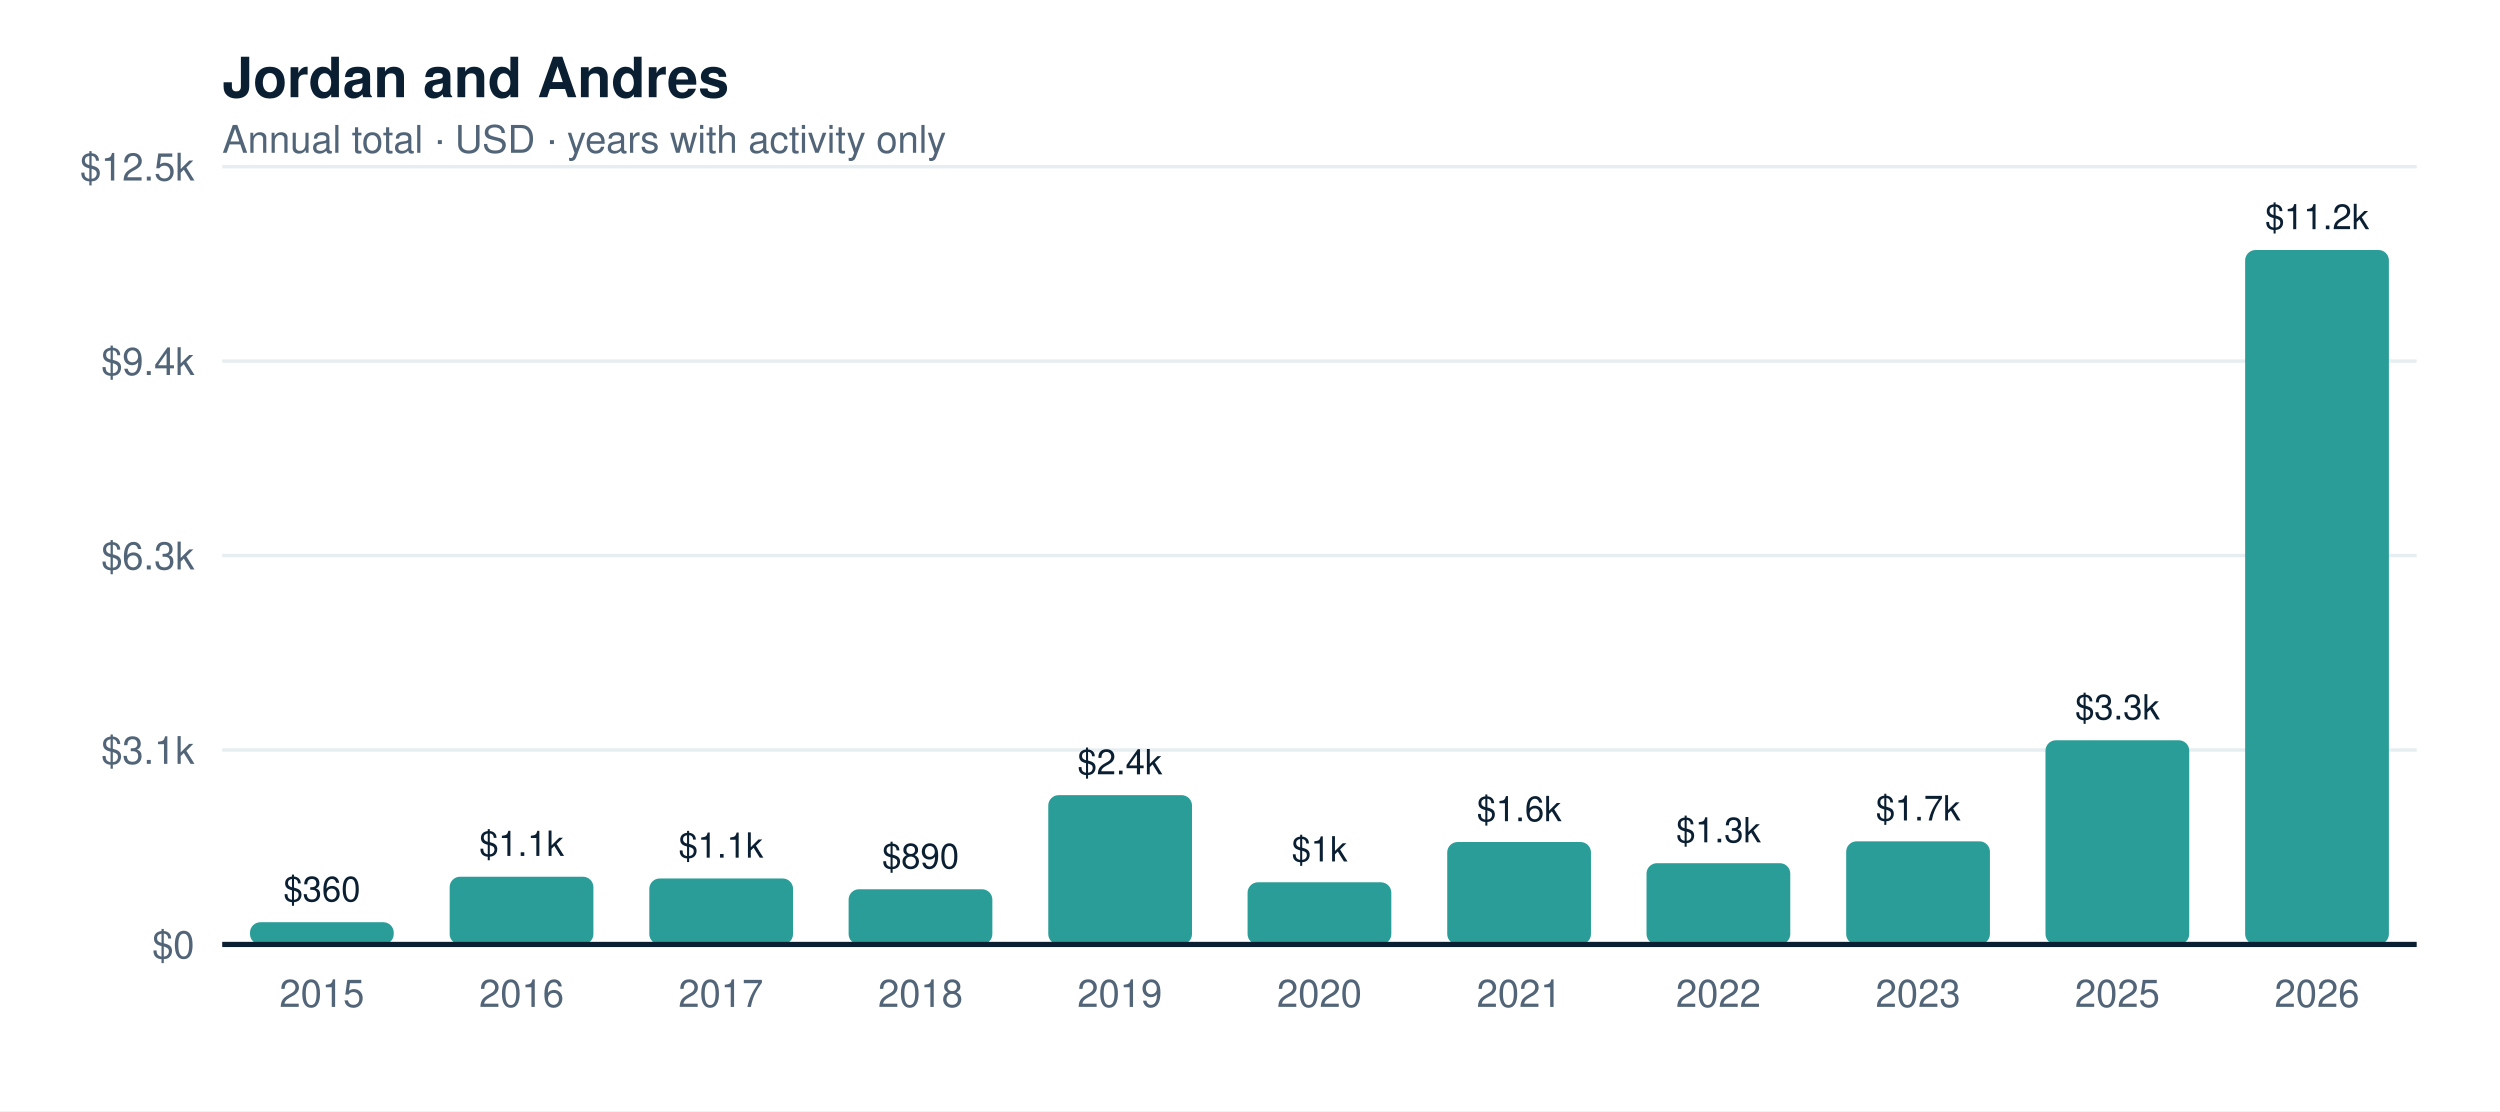
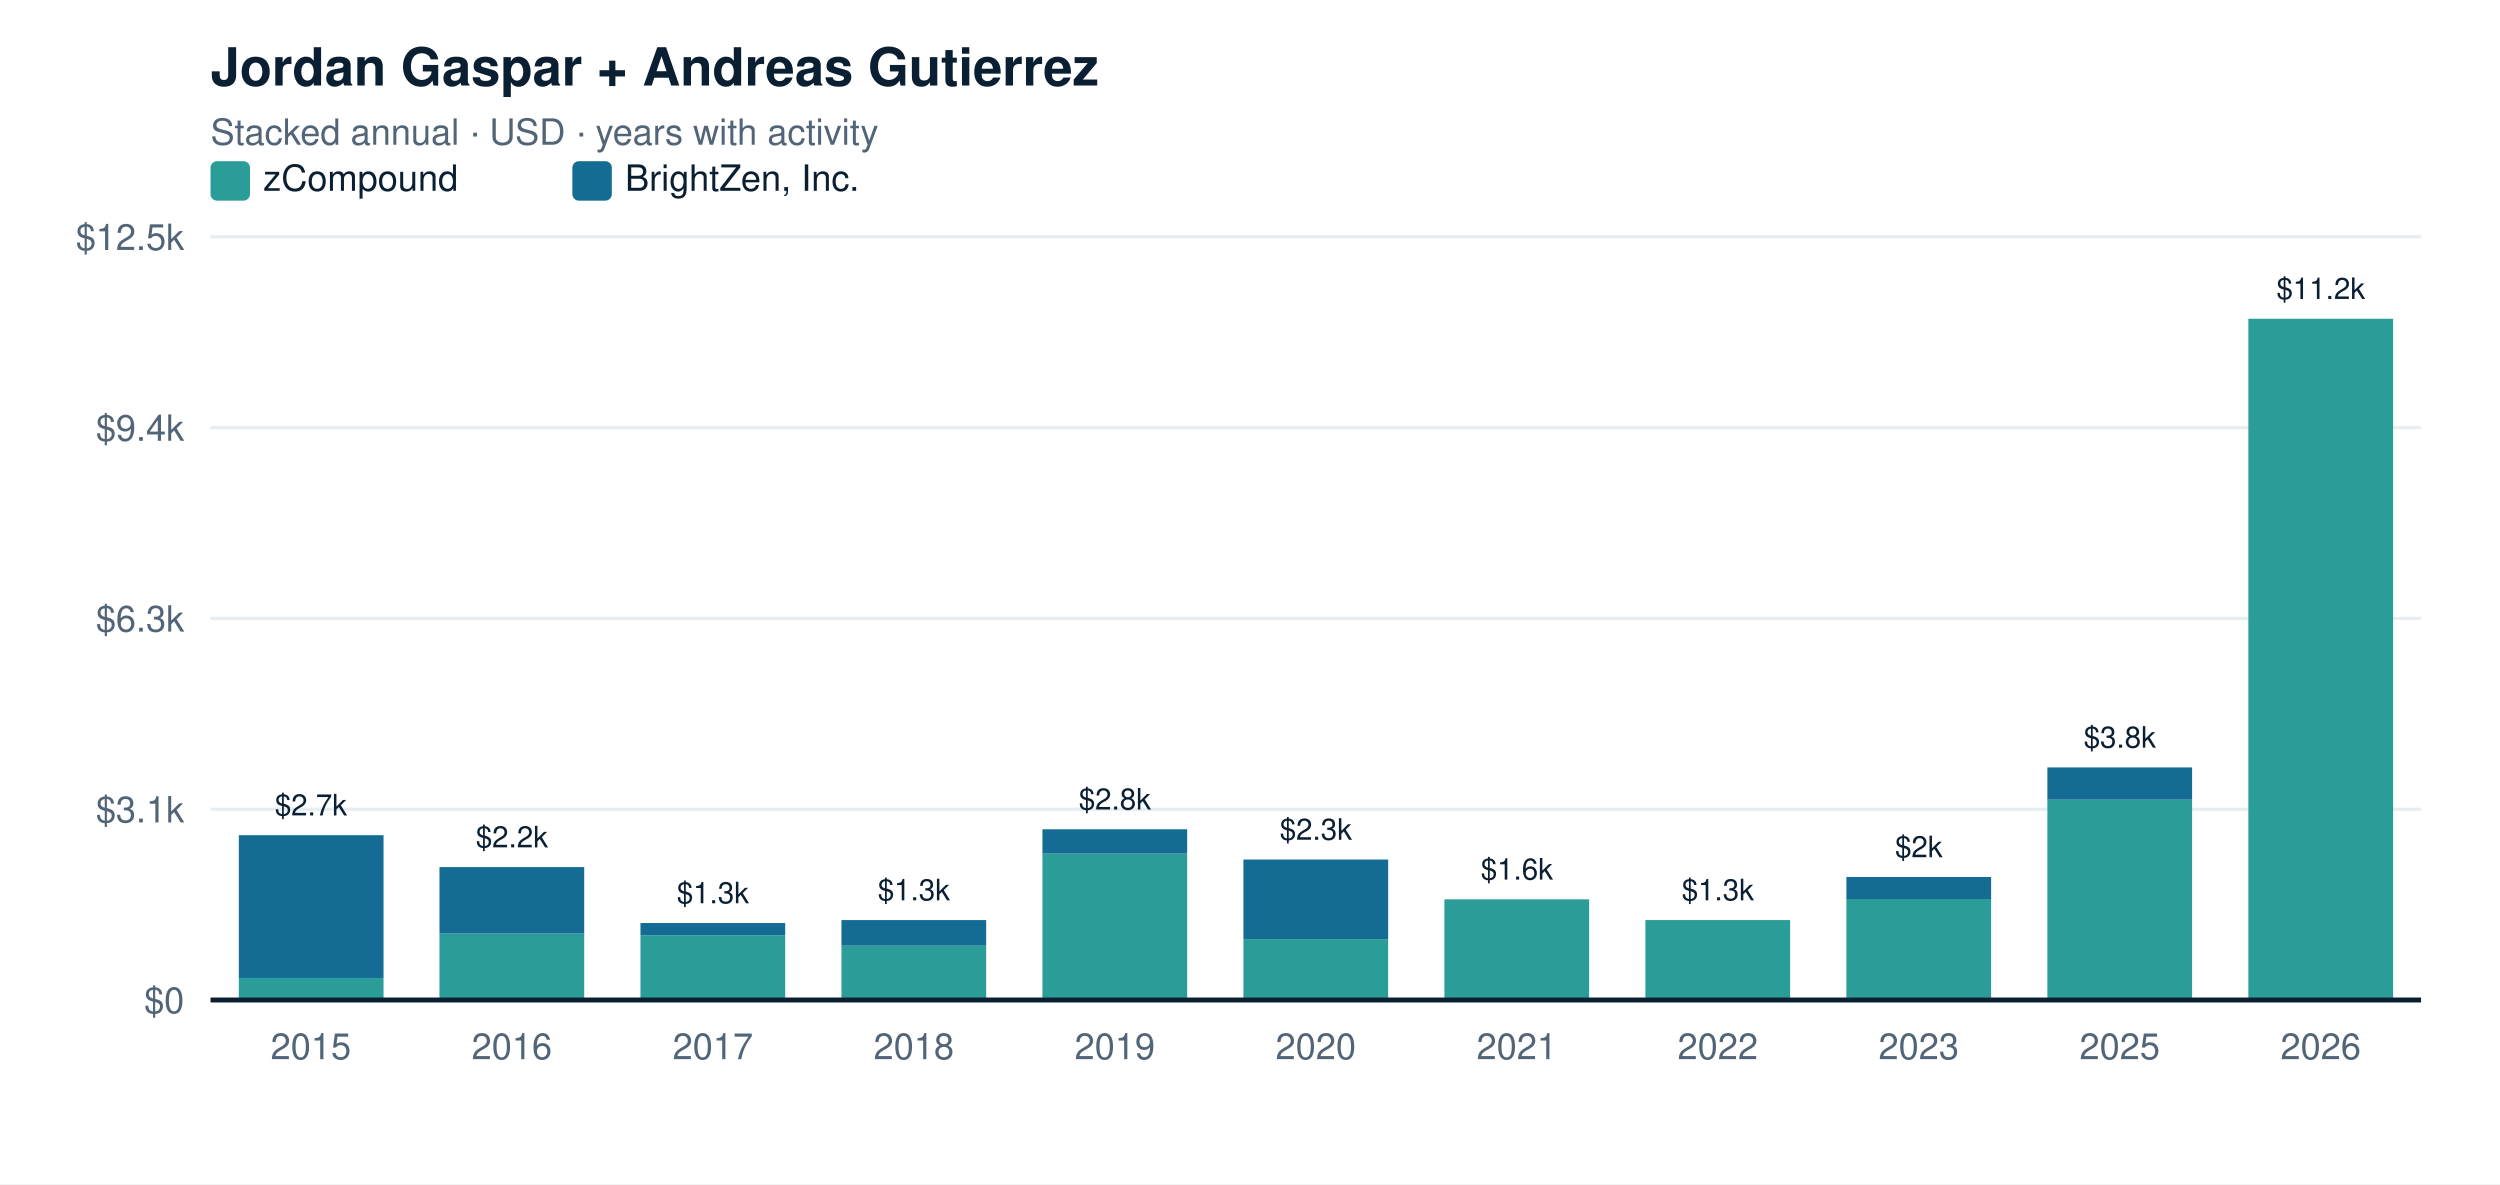
- <svg xmlns="http://www.w3.org/2000/svg" width="720" height="320" viewBox="0 0 720 320" role="img" aria-label="Jordan and Andres annual expenses">
-   <rect width="720" height="320" fill="#ffffff" />
-   <text x="64" y="28" font-family="DM Sans, Helvetica, Arial, sans-serif" font-size="16" font-weight="700" fill="#0b1f33">Jordan and Andres</text>
-   <text x="64" y="44" font-family="DM Sans, Helvetica, Arial, sans-serif" font-size="11" fill="#526578">Annual total · USD · years with activity only</text>
-   <line x1="64" y1="272.0" x2="696" y2="272.0" stroke="#e6eef1" stroke-width="1" />
-   <text x="56" y="276.0" text-anchor="end" font-family="DM Sans, Helvetica, Arial, sans-serif" font-size="11" fill="#526578">$0</text>
-   <line x1="64" y1="216.0" x2="696" y2="216.0" stroke="#e6eef1" stroke-width="1" />
-   <text x="56" y="220.0" text-anchor="end" font-family="DM Sans, Helvetica, Arial, sans-serif" font-size="11" fill="#526578">$3.1k</text>
-   <line x1="64" y1="160.0" x2="696" y2="160.0" stroke="#e6eef1" stroke-width="1" />
-   <text x="56" y="164.0" text-anchor="end" font-family="DM Sans, Helvetica, Arial, sans-serif" font-size="11" fill="#526578">$6.3k</text>
-   <line x1="64" y1="104.0" x2="696" y2="104.0" stroke="#e6eef1" stroke-width="1" />
-   <text x="56" y="108.0" text-anchor="end" font-family="DM Sans, Helvetica, Arial, sans-serif" font-size="11" fill="#526578">$9.4k</text>
-   <line x1="64" y1="48.0" x2="696" y2="48.0" stroke="#e6eef1" stroke-width="1" />
-   <text x="56" y="52.0" text-anchor="end" font-family="DM Sans, Helvetica, Arial, sans-serif" font-size="11" fill="#526578">$12.5k</text>
-   <rect x="72.0" y="265.6" width="41.4" height="6.4" fill="#2a9d98" rx="3" />
-   <text x="92.7" y="259.6" text-anchor="middle" font-family="DM Sans, Helvetica, Arial, sans-serif" font-size="10" fill="#0b1f33">$360</text>
-   <text x="92.7" y="290" text-anchor="middle" font-family="DM Sans, Helvetica, Arial, sans-serif" font-size="11" fill="#526578">2015</text>
-   <rect x="129.5" y="252.5" width="41.4" height="19.5" fill="#2a9d98" rx="3" />
-   <text x="150.2" y="246.5" text-anchor="middle" font-family="DM Sans, Helvetica, Arial, sans-serif" font-size="10" fill="#0b1f33">$1.1k</text>
-   <text x="150.2" y="290" text-anchor="middle" font-family="DM Sans, Helvetica, Arial, sans-serif" font-size="11" fill="#526578">2016</text>
-   <rect x="187.0" y="253.0" width="41.4" height="19.0" fill="#2a9d98" rx="3" />
-   <text x="207.6" y="247.0" text-anchor="middle" font-family="DM Sans, Helvetica, Arial, sans-serif" font-size="10" fill="#0b1f33">$1.1k</text>
-   <text x="207.6" y="290" text-anchor="middle" font-family="DM Sans, Helvetica, Arial, sans-serif" font-size="11" fill="#526578">2017</text>
-   <rect x="244.4" y="256.1" width="41.4" height="15.9" fill="#2a9d98" rx="3" />
-   <text x="265.1" y="250.1" text-anchor="middle" font-family="DM Sans, Helvetica, Arial, sans-serif" font-size="10" fill="#0b1f33">$890</text>
-   <text x="265.1" y="290" text-anchor="middle" font-family="DM Sans, Helvetica, Arial, sans-serif" font-size="11" fill="#526578">2018</text>
-   <rect x="301.9" y="229.0" width="41.4" height="43.0" fill="#2a9d98" rx="3" />
-   <text x="322.5" y="223.0" text-anchor="middle" font-family="DM Sans, Helvetica, Arial, sans-serif" font-size="10" fill="#0b1f33">$2.4k</text>
-   <text x="322.5" y="290" text-anchor="middle" font-family="DM Sans, Helvetica, Arial, sans-serif" font-size="11" fill="#526578">2019</text>
-   <rect x="359.3" y="254.1" width="41.4" height="17.9" fill="#2a9d98" rx="3" />
-   <text x="380.0" y="248.1" text-anchor="middle" font-family="DM Sans, Helvetica, Arial, sans-serif" font-size="10" fill="#0b1f33">$1k</text>
-   <text x="380.0" y="290" text-anchor="middle" font-family="DM Sans, Helvetica, Arial, sans-serif" font-size="11" fill="#526578">2020</text>
-   <rect x="416.8" y="242.5" width="41.4" height="29.5" fill="#2a9d98" rx="3" />
-   <text x="437.5" y="236.5" text-anchor="middle" font-family="DM Sans, Helvetica, Arial, sans-serif" font-size="10" fill="#0b1f33">$1.6k</text>
-   <text x="437.5" y="290" text-anchor="middle" font-family="DM Sans, Helvetica, Arial, sans-serif" font-size="11" fill="#526578">2021</text>
-   <rect x="474.2" y="248.6" width="41.4" height="23.4" fill="#2a9d98" rx="3" />
-   <text x="494.9" y="242.6" text-anchor="middle" font-family="DM Sans, Helvetica, Arial, sans-serif" font-size="10" fill="#0b1f33">$1.3k</text>
-   <text x="494.9" y="290" text-anchor="middle" font-family="DM Sans, Helvetica, Arial, sans-serif" font-size="11" fill="#526578">2022</text>
-   <rect x="531.7" y="242.3" width="41.4" height="29.7" fill="#2a9d98" rx="3" />
-   <text x="552.4" y="236.3" text-anchor="middle" font-family="DM Sans, Helvetica, Arial, sans-serif" font-size="10" fill="#0b1f33">$1.7k</text>
-   <text x="552.4" y="290" text-anchor="middle" font-family="DM Sans, Helvetica, Arial, sans-serif" font-size="11" fill="#526578">2023</text>
-   <rect x="589.1" y="213.2" width="41.4" height="58.8" fill="#2a9d98" rx="3" />
-   <text x="609.8" y="207.2" text-anchor="middle" font-family="DM Sans, Helvetica, Arial, sans-serif" font-size="10" fill="#0b1f33">$3.3k</text>
-   <text x="609.8" y="290" text-anchor="middle" font-family="DM Sans, Helvetica, Arial, sans-serif" font-size="11" fill="#526578">2025</text>
-   <rect x="646.6" y="72.0" width="41.4" height="200.0" fill="#2a9d98" rx="3" />
-   <text x="667.3" y="66.0" text-anchor="middle" font-family="DM Sans, Helvetica, Arial, sans-serif" font-size="10" fill="#0b1f33">$11.2k</text>
-   <text x="667.3" y="290" text-anchor="middle" font-family="DM Sans, Helvetica, Arial, sans-serif" font-size="11" fill="#526578">2026</text>
-   <line x1="64" y1="272" x2="696" y2="272" stroke="#0b1f33" stroke-width="1.5" />
+ <svg xmlns="http://www.w3.org/2000/svg" width="760" height="360" viewBox="0 0 760 360" role="img" aria-label="Jordan Gaspar + Andreas Gutierrez stacked annual expenses zCompound vs BrightZen">
+   <rect width="760" height="360" fill="#ffffff" />
+   <text x="64" y="26" font-family="DM Sans, Helvetica, Arial, sans-serif" font-size="16" font-weight="700" fill="#0b1f33">Jordan Gaspar + Andreas Gutierrez</text>
+   <text x="64" y="44" font-family="DM Sans, Helvetica, Arial, sans-serif" font-size="11" fill="#526578">Stacked annual · USD · years with activity</text>
+   <rect x="64" y="49" width="12" height="12" rx="2" fill="#2a9d98" />
+   <text x="80" y="58" font-family="DM Sans, Helvetica, Arial, sans-serif" font-size="11" fill="#0b1f33">zCompound</text>
+   <rect x="174" y="49" width="12" height="12" rx="2" fill="#146c94" />
+   <text x="190" y="58" font-family="DM Sans, Helvetica, Arial, sans-serif" font-size="11" fill="#0b1f33">BrightZen, Inc.</text>
+   <line x1="64" y1="304.0" x2="736" y2="304.0" stroke="#e6eef1" stroke-width="1" />
+   <text x="56" y="308.0" text-anchor="end" font-family="DM Sans, Helvetica, Arial, sans-serif" font-size="11" fill="#526578">$0</text>
+   <line x1="64" y1="246.0" x2="736" y2="246.0" stroke="#e6eef1" stroke-width="1" />
+   <text x="56" y="250.0" text-anchor="end" font-family="DM Sans, Helvetica, Arial, sans-serif" font-size="11" fill="#526578">$3.1k</text>
+   <line x1="64" y1="188.0" x2="736" y2="188.0" stroke="#e6eef1" stroke-width="1" />
+   <text x="56" y="192.0" text-anchor="end" font-family="DM Sans, Helvetica, Arial, sans-serif" font-size="11" fill="#526578">$6.3k</text>
+   <line x1="64" y1="130.0" x2="736" y2="130.0" stroke="#e6eef1" stroke-width="1" />
+   <text x="56" y="134.0" text-anchor="end" font-family="DM Sans, Helvetica, Arial, sans-serif" font-size="11" fill="#526578">$9.4k</text>
+   <line x1="64" y1="72.0" x2="736" y2="72.0" stroke="#e6eef1" stroke-width="1" />
+   <text x="56" y="76.0" text-anchor="end" font-family="DM Sans, Helvetica, Arial, sans-serif" font-size="11" fill="#526578">$12.5k</text>
+   <rect x="72.6" y="297.3" width="44.0" height="6.7" fill="#2a9d98" rx="0" />
+   <rect x="72.6" y="253.9" width="44.0" height="43.4" fill="#146c94" rx="0" />
+   <text x="94.5" y="247.9" text-anchor="middle" font-family="DM Sans, Helvetica, Arial, sans-serif" font-size="9" fill="#0b1f33">$2.7k</text>
+   <text x="94.5" y="322" text-anchor="middle" font-family="DM Sans, Helvetica, Arial, sans-serif" font-size="11" fill="#526578">2015</text>
+   <rect x="133.6" y="283.8" width="44.0" height="20.2" fill="#2a9d98" rx="0" />
+   <rect x="133.6" y="263.6" width="44.0" height="20.2" fill="#146c94" rx="0" />
+   <text x="155.6" y="257.6" text-anchor="middle" font-family="DM Sans, Helvetica, Arial, sans-serif" font-size="9" fill="#0b1f33">$2.2k</text>
+   <text x="155.6" y="322" text-anchor="middle" font-family="DM Sans, Helvetica, Arial, sans-serif" font-size="11" fill="#526578">2016</text>
+   <rect x="194.7" y="284.3" width="44.0" height="19.7" fill="#2a9d98" rx="0" />
+   <rect x="194.7" y="280.6" width="44.0" height="3.7" fill="#146c94" rx="0" />
+   <text x="216.7" y="274.6" text-anchor="middle" font-family="DM Sans, Helvetica, Arial, sans-serif" font-size="9" fill="#0b1f33">$1.3k</text>
+   <text x="216.7" y="322" text-anchor="middle" font-family="DM Sans, Helvetica, Arial, sans-serif" font-size="11" fill="#526578">2017</text>
+   <rect x="255.8" y="287.5" width="44.0" height="16.5" fill="#2a9d98" rx="0" />
+   <rect x="255.8" y="279.7" width="44.0" height="7.8" fill="#146c94" rx="0" />
+   <text x="277.8" y="273.7" text-anchor="middle" font-family="DM Sans, Helvetica, Arial, sans-serif" font-size="9" fill="#0b1f33">$1.3k</text>
+   <text x="277.8" y="322" text-anchor="middle" font-family="DM Sans, Helvetica, Arial, sans-serif" font-size="11" fill="#526578">2018</text>
+   <rect x="316.9" y="259.5" width="44.0" height="44.5" fill="#2a9d98" rx="0" />
+   <rect x="316.9" y="252.1" width="44.0" height="7.4" fill="#146c94" rx="0" />
+   <text x="338.9" y="246.1" text-anchor="middle" font-family="DM Sans, Helvetica, Arial, sans-serif" font-size="9" fill="#0b1f33">$2.8k</text>
+   <text x="338.9" y="322" text-anchor="middle" font-family="DM Sans, Helvetica, Arial, sans-serif" font-size="11" fill="#526578">2019</text>
+   <rect x="378.0" y="285.5" width="44.0" height="18.5" fill="#2a9d98" rx="0" />
+   <rect x="378.0" y="261.3" width="44.0" height="24.2" fill="#146c94" rx="0" />
+   <text x="400.0" y="255.3" text-anchor="middle" font-family="DM Sans, Helvetica, Arial, sans-serif" font-size="9" fill="#0b1f33">$2.3k</text>
+   <text x="400.0" y="322" text-anchor="middle" font-family="DM Sans, Helvetica, Arial, sans-serif" font-size="11" fill="#526578">2020</text>
+   <rect x="439.1" y="273.4" width="44.0" height="30.6" fill="#2a9d98" rx="0" />
+   <text x="461.1" y="267.4" text-anchor="middle" font-family="DM Sans, Helvetica, Arial, sans-serif" font-size="9" fill="#0b1f33">$1.6k</text>
+   <text x="461.1" y="322" text-anchor="middle" font-family="DM Sans, Helvetica, Arial, sans-serif" font-size="11" fill="#526578">2021</text>
+   <rect x="500.2" y="279.7" width="44.0" height="24.3" fill="#2a9d98" rx="0" />
+   <text x="522.2" y="273.7" text-anchor="middle" font-family="DM Sans, Helvetica, Arial, sans-serif" font-size="9" fill="#0b1f33">$1.3k</text>
+   <text x="522.2" y="322" text-anchor="middle" font-family="DM Sans, Helvetica, Arial, sans-serif" font-size="11" fill="#526578">2022</text>
+   <rect x="561.3" y="273.2" width="44.0" height="30.8" fill="#2a9d98" rx="0" />
+   <rect x="561.3" y="266.6" width="44.0" height="6.7" fill="#146c94" rx="0" />
+   <text x="583.3" y="260.6" text-anchor="middle" font-family="DM Sans, Helvetica, Arial, sans-serif" font-size="9" fill="#0b1f33">$2k</text>
+   <text x="583.3" y="322" text-anchor="middle" font-family="DM Sans, Helvetica, Arial, sans-serif" font-size="11" fill="#526578">2023</text>
+   <rect x="622.4" y="243.1" width="44.0" height="60.9" fill="#2a9d98" rx="0" />
+   <rect x="622.4" y="233.3" width="44.0" height="9.8" fill="#146c94" rx="0" />
+   <text x="644.4" y="227.3" text-anchor="middle" font-family="DM Sans, Helvetica, Arial, sans-serif" font-size="9" fill="#0b1f33">$3.8k</text>
+   <text x="644.4" y="322" text-anchor="middle" font-family="DM Sans, Helvetica, Arial, sans-serif" font-size="11" fill="#526578">2025</text>
+   <rect x="683.5" y="96.9" width="44.0" height="207.1" fill="#2a9d98" rx="0" />
+   <text x="705.5" y="90.9" text-anchor="middle" font-family="DM Sans, Helvetica, Arial, sans-serif" font-size="9" fill="#0b1f33">$11.2k</text>
+   <text x="705.5" y="322" text-anchor="middle" font-family="DM Sans, Helvetica, Arial, sans-serif" font-size="11" fill="#526578">2026</text>
+   <line x1="64" y1="304" x2="736" y2="304" stroke="#0b1f33" stroke-width="1.5" />
</svg>
